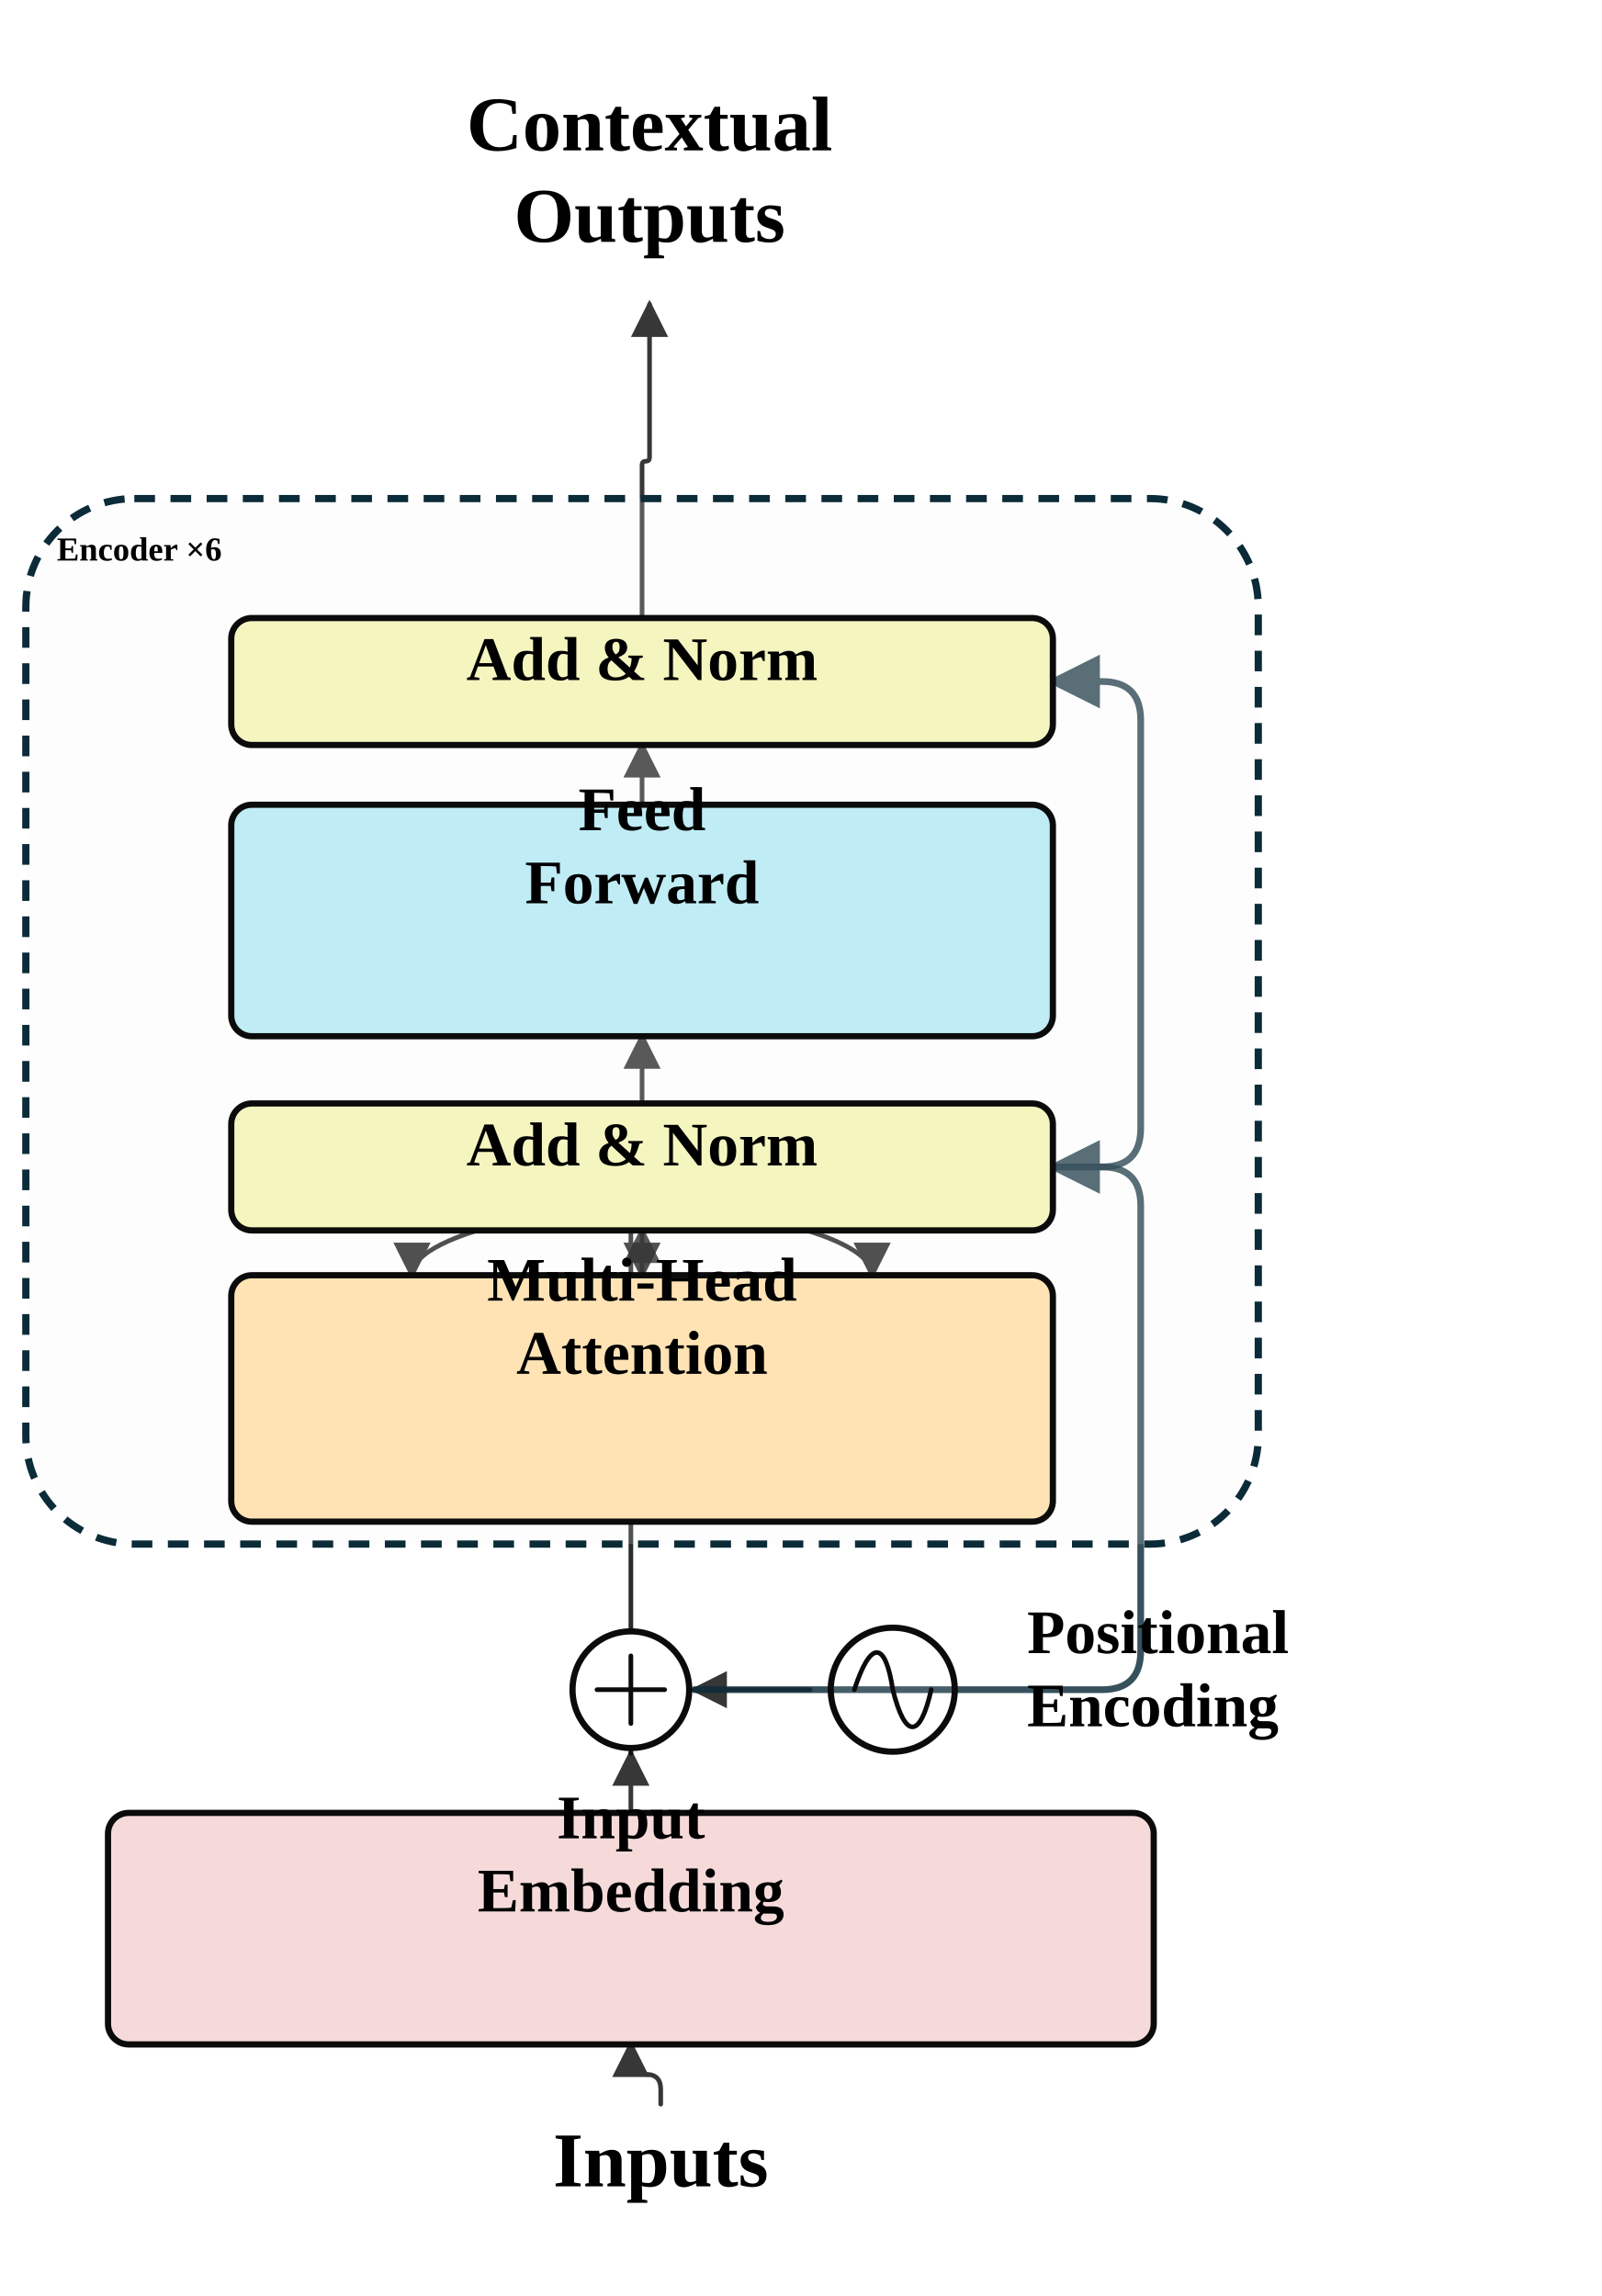
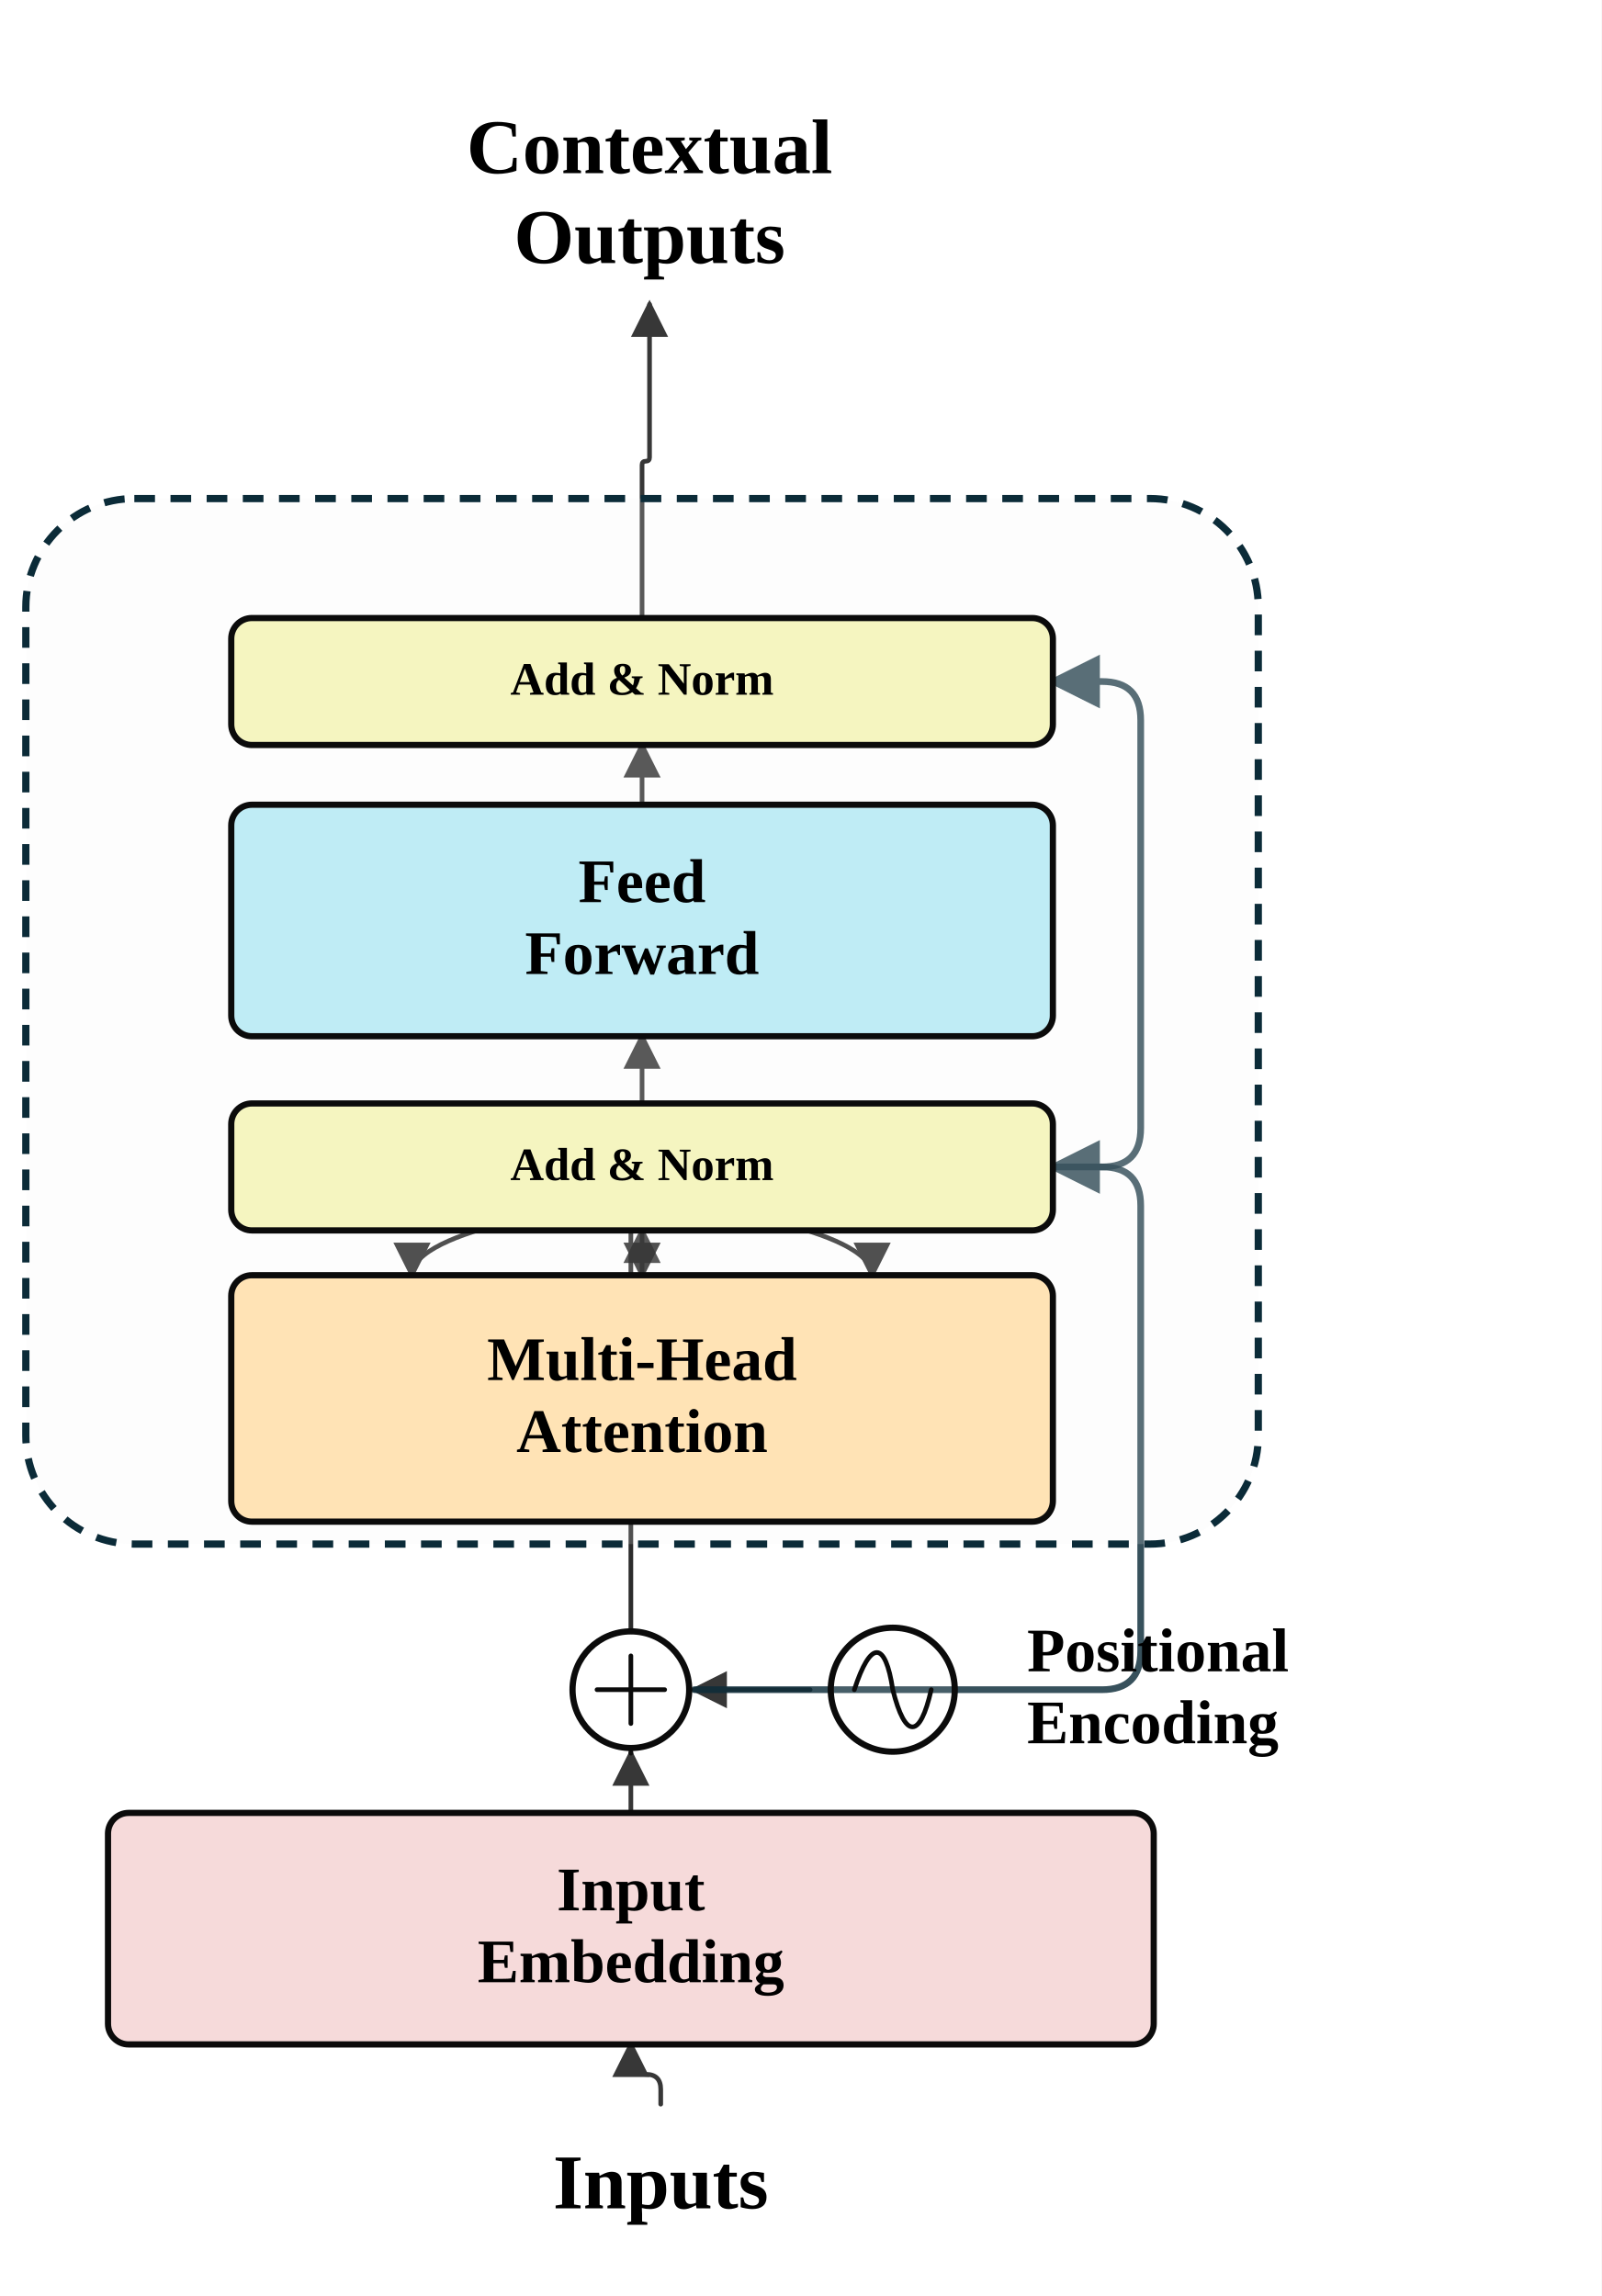
<svg xmlns="http://www.w3.org/2000/svg" width="620" height="889" viewBox="0 0 620 889" role="img" aria-label="Encoder-only Transformer Architecture">
  <defs>
    <style>text{font-family:Georgia,"Times New Roman",serif}.node-label{font-weight:700;fill:#000000}.node-meta{fill:#273238}.shape-warning{fill:#c92a2a;font-weight:700}.edge{fill:none;stroke-linecap:round;stroke-linejoin:round}.icon-stroke{fill:none;stroke:#0b0b0b;stroke-linecap:round;stroke-linejoin:round}</style>
    <marker id="arrow-data" markerWidth="8" markerHeight="8" refX="7" refY="4" orient="auto" markerUnits="strokeWidth">
      <path d="M0,0 L8,4 L0,8 Z" fill="#0b0b0b" />
    </marker>
    <marker id="arrow-residual" markerWidth="8" markerHeight="8" refX="7" refY="4" orient="auto" markerUnits="strokeWidth">
      <path d="M0,0 L8,4 L0,8 Z" fill="#0b2b38" />
    </marker>
    <marker id="arrow-dependency" markerWidth="8" markerHeight="8" refX="7" refY="4" orient="auto" markerUnits="strokeWidth">
      <path d="M0,0 L8,4 L0,8 Z" fill="#0b2b38" />
    </marker>
  </defs>
  <rect width="100%" height="100%" fill="#ffffff" />
  <g class="architecture profile-textbook-overview">
    <path class="edge edge-data edge-rounded-orthogonal" d="M255.78 814.72 L255.78 808.94 Q255.78 803.16 250 803.16 L250 803.16 Q244.22 803.16 244.22 797.37 L244.22 791.59" stroke="#0b0b0b" stroke-width="1.8" opacity="0.82" marker-end="url(#arrow-data)" />
    <path class="edge edge-data edge-rounded-orthogonal" d="M244.22 701.95 L244.22 690.39 Q244.22 690.39 244.22 690.39 L244.22 690.39 Q244.22 690.39 244.22 690.39 L244.22 678.82" stroke="#0b0b0b" stroke-width="1.8" opacity="0.82" marker-end="url(#arrow-data)" />
    <path class="edge edge-data edge-rounded-orthogonal" d="M313.61 654.24 L291.2 654.24 L268.8 654.24" stroke="#0b0b0b" stroke-width="1.8" opacity="0.82" marker-end="url(#arrow-data)" />
    <g class="edge edge-data edge-attention-fan-in">
      <path d="M244.22 678.82 L244.22 467.93 Q244.22 465.76 246.39 465.76 L246.39 465.76 Q248.55 465.76 248.55 467.93 L248.55 493.76" fill="none" stroke="#0b0b0b" stroke-width="1.8" opacity="0.86" marker-end="url(#arrow-data)" />
      <path d="M248.55 465.76 C230.55 465.76 159.49 475.76 159.49 493.76" fill="none" stroke="#0b0b0b" stroke-width="1.8" opacity="0.86" marker-end="url(#arrow-data)" />
      <path d="M248.55 465.76 C266.55 465.76 337.61 475.76 337.61 493.76" fill="none" stroke="#0b0b0b" stroke-width="1.8" opacity="0.86" marker-end="url(#arrow-data)" />
    </g>
    <path class="edge edge-residual edge-residual-loop" d="M268.8 654.24 L426.59 654.24 Q441.59 654.24 441.59 639.24 L441.59 466.83 Q441.59 451.83 426.59 451.83 L407.59 451.83" stroke="#0b2b38" stroke-width="2.6" opacity="0.82" marker-end="url(#arrow-residual)" />
    <path class="edge edge-data edge-rounded-orthogonal" d="M248.55 493.76 L248.55 485.08 L248.55 476.41" stroke="#0b0b0b" stroke-width="1.8" opacity="0.82" marker-end="url(#arrow-data)" />
    <path class="edge edge-data edge-rounded-orthogonal" d="M248.55 427.25 L248.55 414.24 L248.55 401.23" stroke="#0b0b0b" stroke-width="1.8" opacity="0.82" marker-end="url(#arrow-data)" />
    <path class="edge edge-residual edge-residual-loop" d="M407.59 451.83 L426.59 451.83 Q441.59 451.83 441.59 436.83 L441.59 278.88 Q441.59 263.88 426.59 263.88 L407.59 263.88" stroke="#0b2b38" stroke-width="2.6" opacity="0.82" marker-end="url(#arrow-residual)" />
    <path class="edge edge-data edge-rounded-orthogonal" d="M248.55 311.59 L248.55 300.02 L248.55 288.46" stroke="#0b0b0b" stroke-width="1.8" opacity="0.82" marker-end="url(#arrow-data)" />
    <path class="edge edge-data edge-rounded-orthogonal" d="M248.55 239.3 L248.55 180.02 Q248.55 178.58 250 178.58 L250 178.58 Q251.45 178.58 251.45 177.13 L251.45 117.86" stroke="#0b0b0b" stroke-width="1.8" opacity="0.82" marker-end="url(#arrow-data)" />
    <g id="enc_only_group" class="node node-group">
      <rect x="10" y="193.04" width="477.11" height="404.82" rx="42" fill="#f8f8f8" fill-opacity="0.18" stroke="#0b2b38" stroke-width="2.8" stroke-dasharray="8 6" />
-       <text x="22" y="217.04" font-size="13" text-anchor="start" class="node-label">Encoder ×6</text>
    </g>
    <g id="enc_only_inputs" class="node node-text-label">
-       <text x="255.78" y="846.53" font-size="30" text-anchor="middle" class="node-label">Inputs</text>
+       <g class="text-annotation text-floating">
+         <text x="255.78" y="846.53" font-size="30" text-anchor="middle" dominant-baseline="middle" class="node-label">Inputs</text>
+       </g>
    </g>
    <g id="enc_only_embedding" class="node node-token_embed">
      <rect x="41.81" y="701.95" width="404.82" height="89.64" rx="8" fill="#f6dada" fill-opacity="1" stroke="#0b0b0b" stroke-width="2.4" />
-       <text x="244.22" y="711.79" font-size="24" text-anchor="middle" class="node-label">Input</text>
-       <text x="244.22" y="740.11" font-size="24" text-anchor="middle" class="node-label">Embedding</text>
+       <g class="text-annotation text-inside">
+         <text x="244.22" y="732.85" font-size="24" text-anchor="middle" dominant-baseline="middle" class="node-label">Input</text>
+         <text x="244.22" y="760.69" font-size="24" text-anchor="middle" dominant-baseline="middle" class="node-label">Embedding</text>
+       </g>
    </g>
    <g id="enc_only_add" class="node node-residual-add node-plus-circle">
      <circle class="icon-plus-circle" cx="244.22" cy="654.24" r="22.58" fill="#ffffff" stroke="#0b0b0b" stroke-width="2.4" />
      <path class="icon-stroke icon-plus" d="M231.12 654.24 H257.31 M244.22 641.15 V667.34" stroke-width="1.8" />
    </g>
    <g id="enc_only_positional" class="node node-positional-icon">
      <circle class="icon-sine-circle" cx="345.61" cy="654.24" r="24" fill="#ffffff" fill-opacity="0.08" stroke="#0b0b0b" stroke-width="2.4" />
      <path class="icon-stroke icon-sine" d="M330.73 654.24 C336.97 635.04 342.73 635.04 345.61 654.24 C350.41 673.44 356.17 673.44 360.49 654.24" stroke-width="1.8" />
-       <text x="397.61" y="640.08" font-size="24" text-anchor="start" class="node-label">Positional</text>
-       <text x="397.61" y="668.4" font-size="24" text-anchor="start" class="node-label">Encoding</text>
+       <g class="text-annotation text-floating">
+         <text x="397.61" y="640.32" font-size="24" text-anchor="start" dominant-baseline="middle" class="node-label">Positional</text>
+         <text x="397.61" y="668.16" font-size="24" text-anchor="start" dominant-baseline="middle" class="node-label">Encoding</text>
+       </g>
    </g>
    <g id="enc_only_add_norm_2" class="node node-layer_norm">
      <rect x="89.52" y="239.3" width="318.07" height="49.16" rx="8" fill="#f5f5c0" fill-opacity="1" stroke="#0b0b0b" stroke-width="2.4" />
-       <text x="248.55" y="263.3" font-size="24" text-anchor="middle" class="node-label">Add &amp; Norm</text>
+       <g class="text-annotation text-inside">
+         <text x="248.55" y="263.88" font-size="18" text-anchor="middle" dominant-baseline="middle" class="node-label">Add &amp; Norm</text>
+       </g>
    </g>
    <g id="enc_only_ffn" class="node node-mlp">
      <rect x="89.52" y="311.59" width="318.07" height="89.64" rx="8" fill="#bfecf5" fill-opacity="1" stroke="#0b0b0b" stroke-width="2.4" />
-       <text x="248.55" y="321.43" font-size="24" text-anchor="middle" class="node-label">Feed</text>
-       <text x="248.55" y="349.75" font-size="24" text-anchor="middle" class="node-label">Forward</text>
+       <g class="text-annotation text-inside">
+         <text x="248.55" y="342.49" font-size="24" text-anchor="middle" dominant-baseline="middle" class="node-label">Feed</text>
+         <text x="248.55" y="370.33" font-size="24" text-anchor="middle" dominant-baseline="middle" class="node-label">Forward</text>
+       </g>
    </g>
    <g id="enc_only_add_norm_1" class="node node-layer_norm">
      <rect x="89.52" y="427.25" width="318.07" height="49.16" rx="8" fill="#f5f5c0" fill-opacity="1" stroke="#0b0b0b" stroke-width="2.4" />
-       <text x="248.55" y="451.25" font-size="24" text-anchor="middle" class="node-label">Add &amp; Norm</text>
+       <g class="text-annotation text-inside">
+         <text x="248.55" y="451.83" font-size="18" text-anchor="middle" dominant-baseline="middle" class="node-label">Add &amp; Norm</text>
+       </g>
    </g>
    <g id="enc_only_mha" class="node node-attention">
      <rect x="89.52" y="493.76" width="318.07" height="95.42" rx="8" fill="#ffe3b5" fill-opacity="1" stroke="#0b0b0b" stroke-width="2.4" />
-       <text x="248.55" y="503.6" font-size="24" text-anchor="middle" class="node-label">Multi-Head</text>
-       <text x="248.55" y="531.92" font-size="24" text-anchor="middle" class="node-label">Attention</text>
+       <g class="text-annotation text-inside">
+         <text x="248.55" y="527.55" font-size="24" text-anchor="middle" dominant-baseline="middle" class="node-label">Multi-Head</text>
+         <text x="248.55" y="555.39" font-size="24" text-anchor="middle" dominant-baseline="middle" class="node-label">Attention</text>
+       </g>
    </g>
    <g id="enc_only_output" class="node node-text-label">
-       <text x="251.45" y="58.23" font-size="30" text-anchor="middle" class="node-label">Contextual</text>
-       <text x="251.45" y="93.63" font-size="30" text-anchor="middle" class="node-label">Outputs</text>
+       <g class="text-annotation text-floating">
+         <text x="251.45" y="58.53" font-size="30" text-anchor="middle" dominant-baseline="middle" class="node-label">Contextual</text>
+         <text x="251.45" y="93.33" font-size="30" text-anchor="middle" dominant-baseline="middle" class="node-label">Outputs</text>
+       </g>
    </g>
  </g>
</svg>
